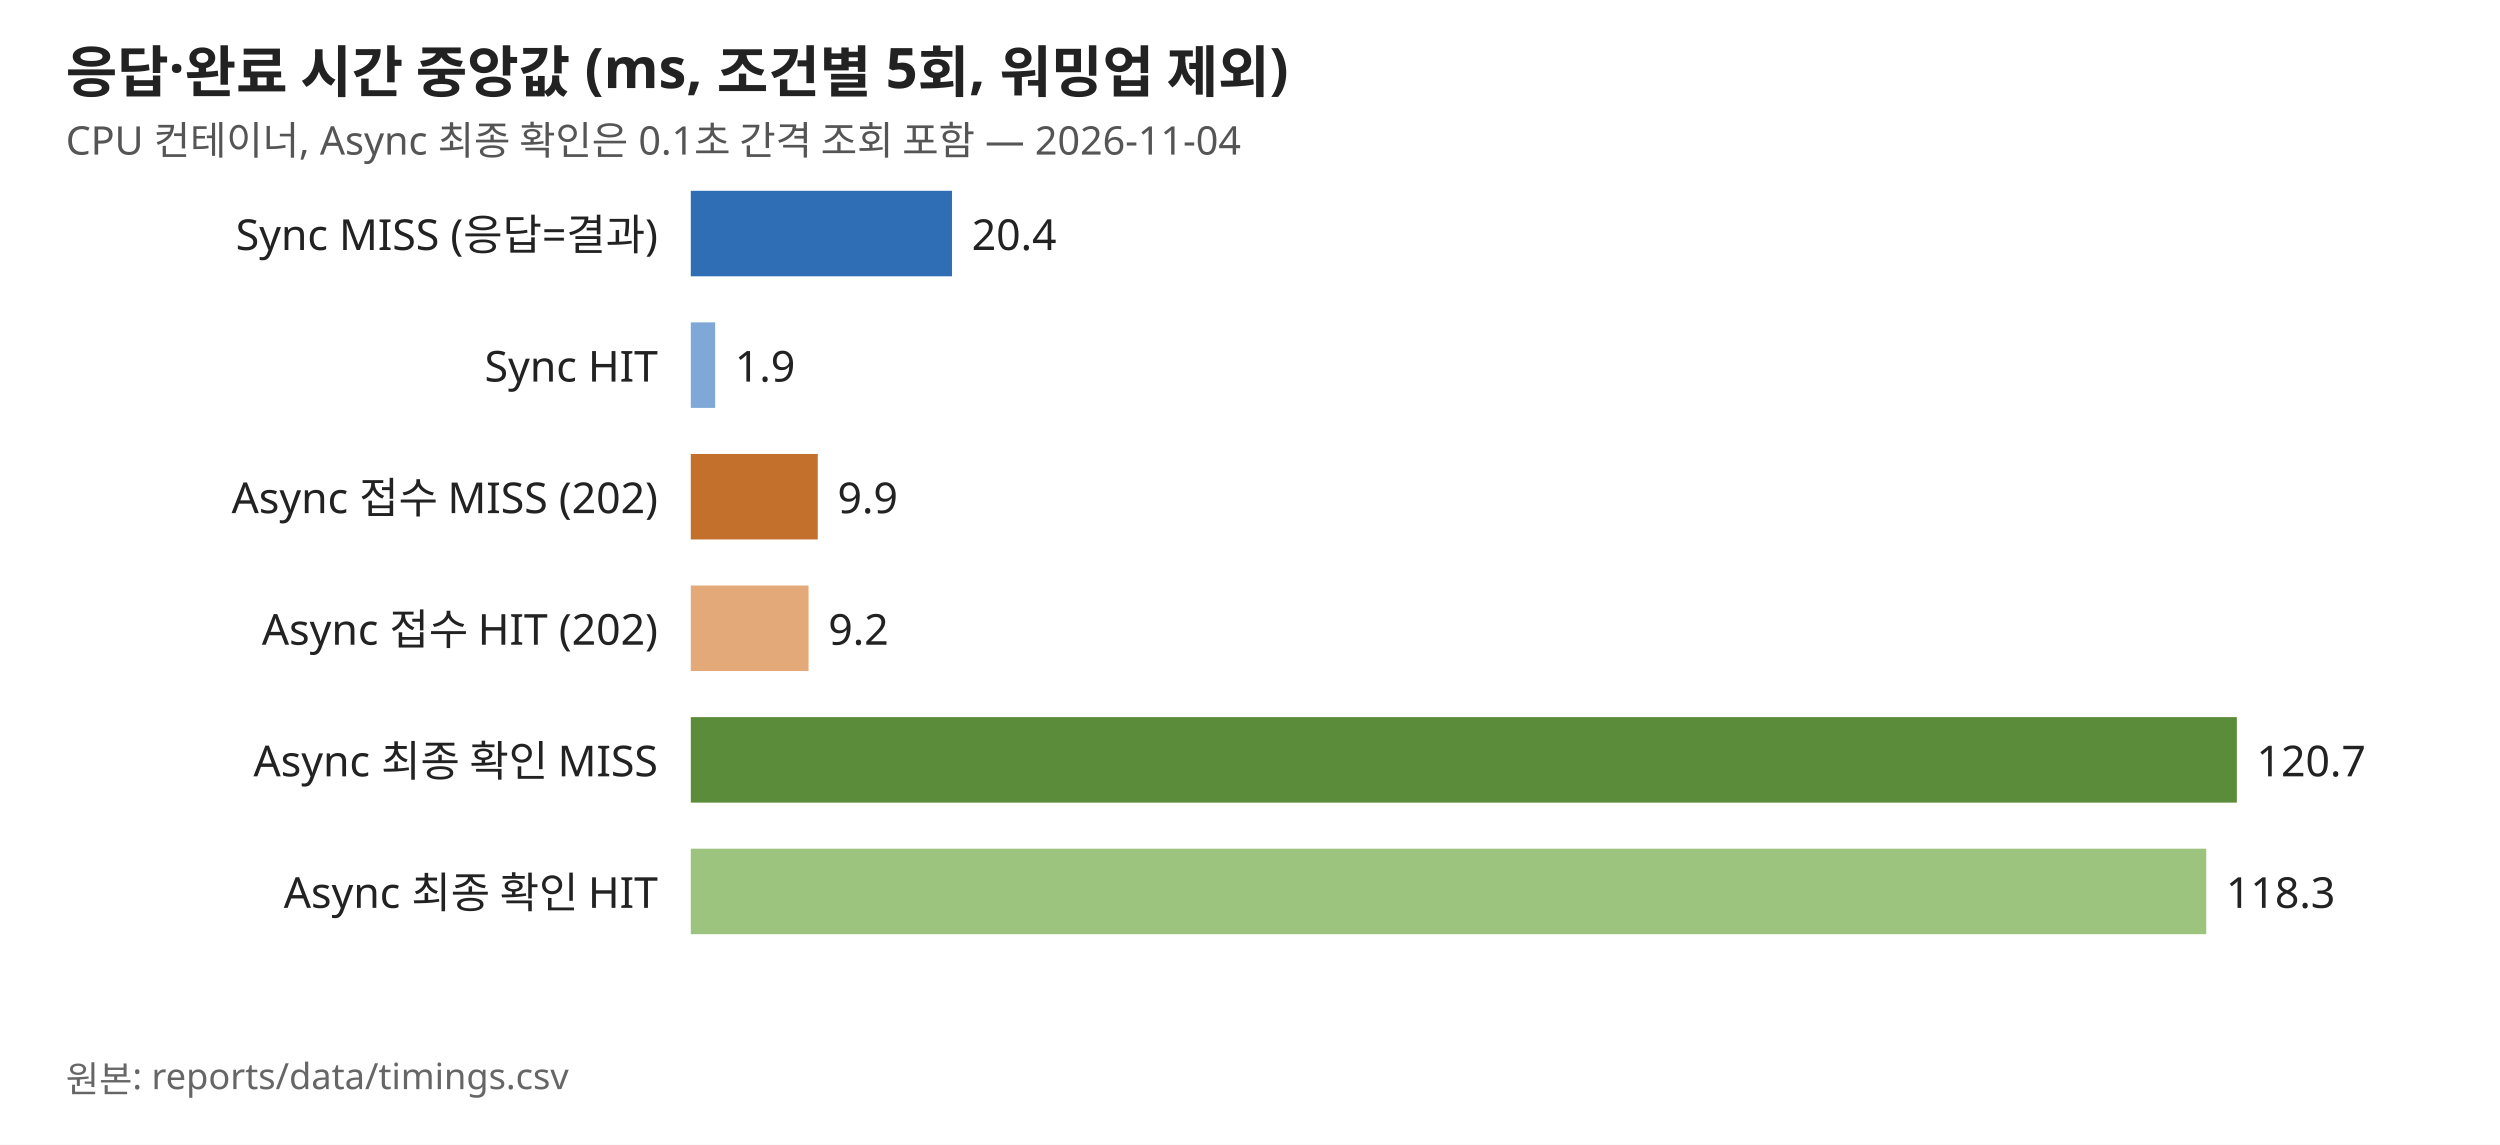
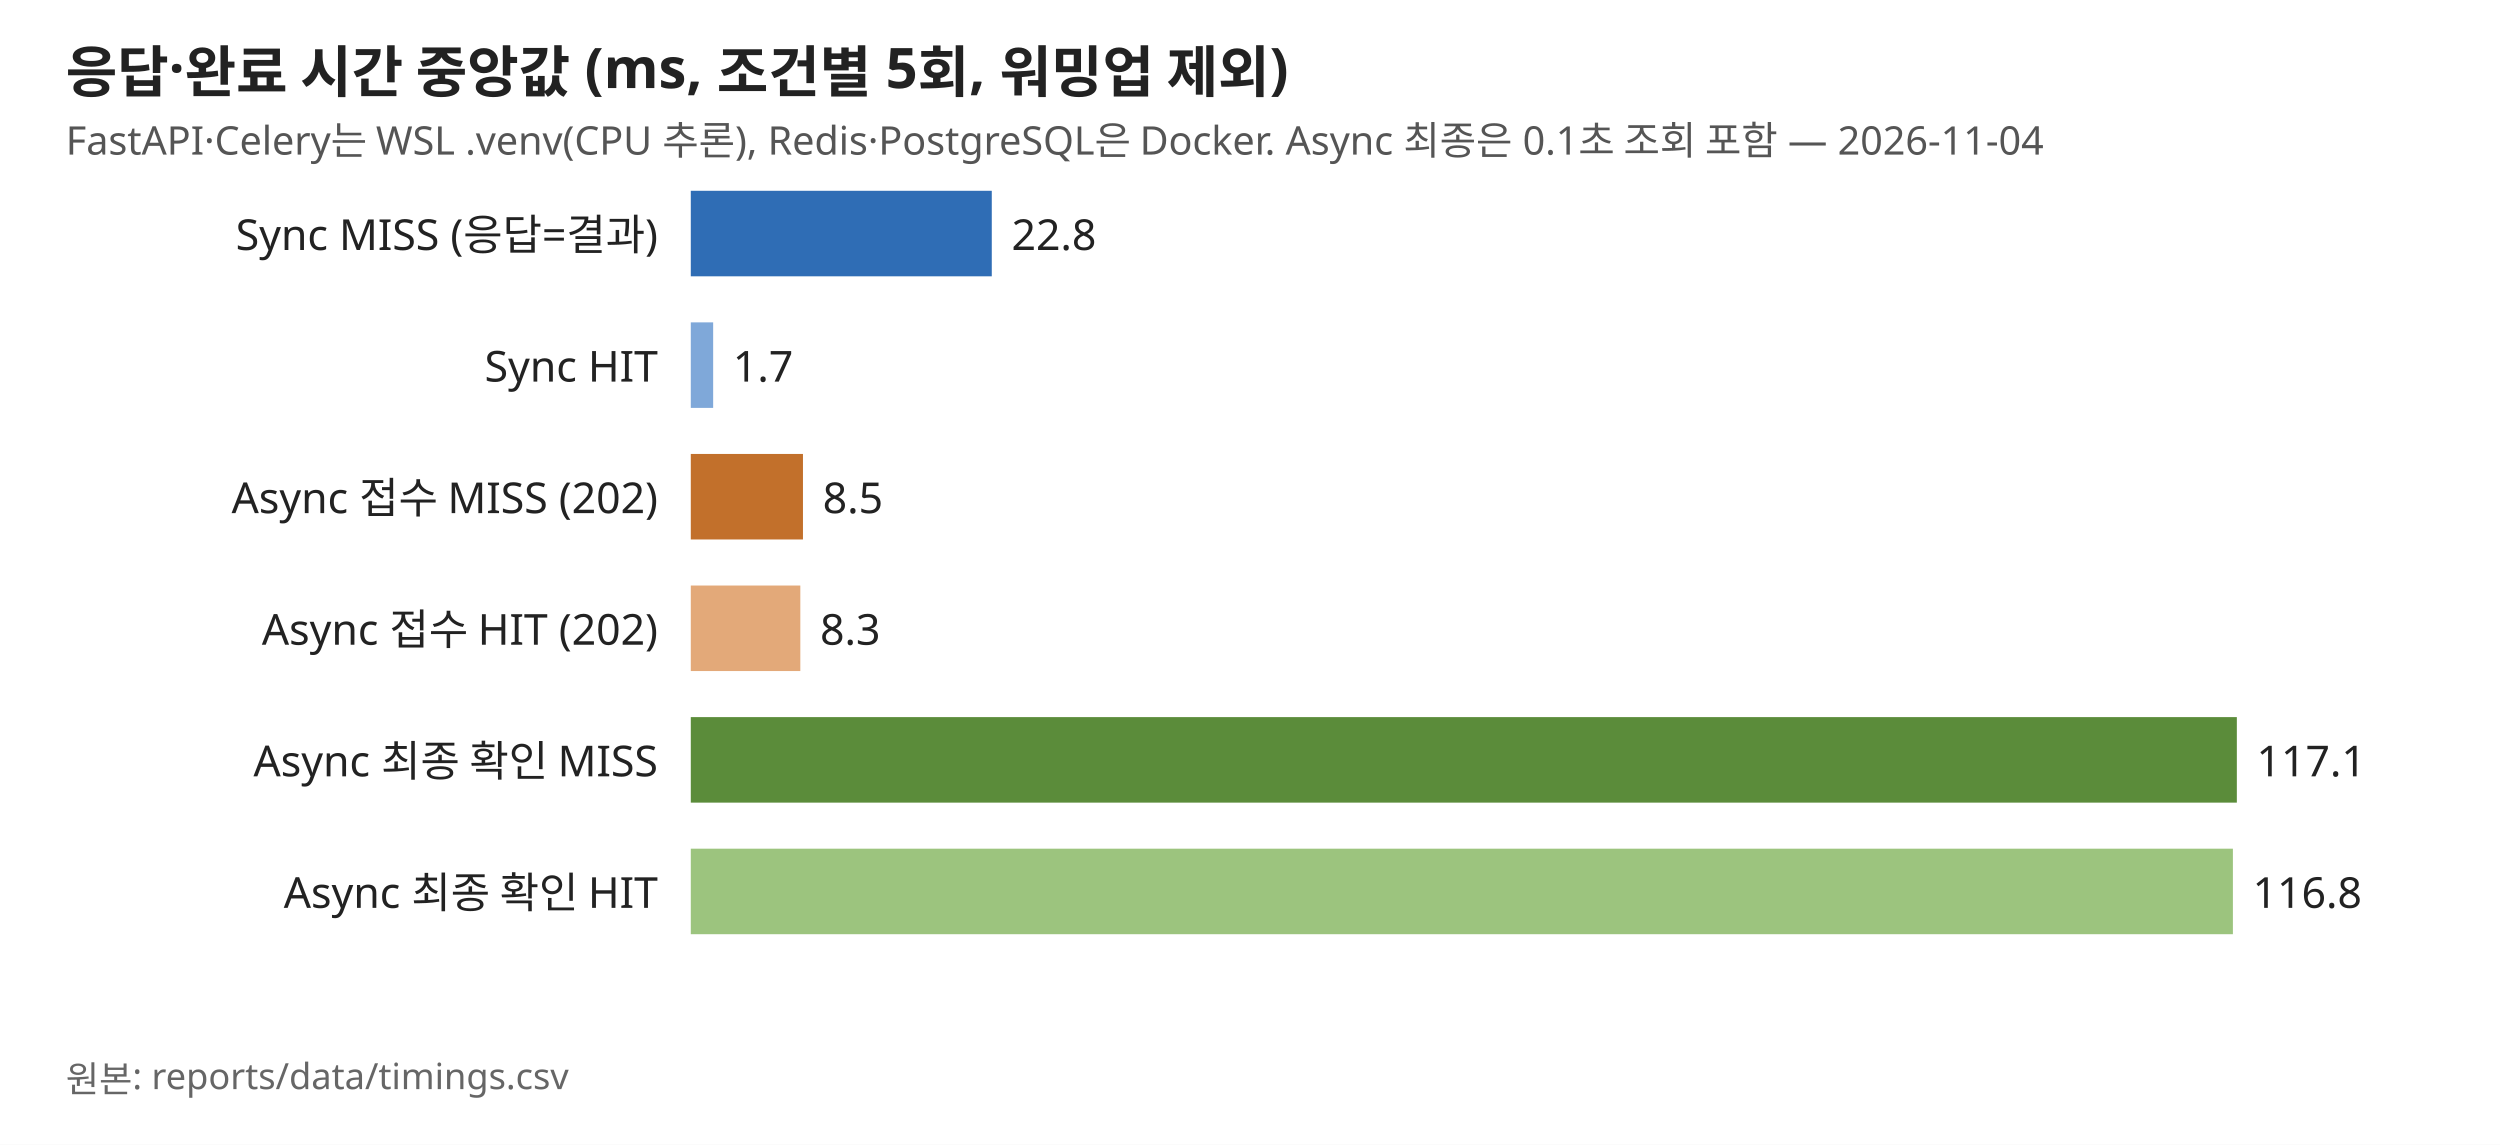
<svg xmlns="http://www.w3.org/2000/svg" width="760" height="348" viewBox="0 0 760 348" font-family="sans-serif">
  <rect width="760" height="348" fill="#ffffff" />
  <text x="20" y="28" font-size="17" font-weight="bold" fill="#222">응답·완료 시간 중앙값 (ms, 조건별 5회, 워밍업 제외)</text>
-   <text x="20" y="47" font-size="12" fill="#555">CPU 컨테이너, Async 최종 확인은 0.1초 간격 조회 포함 — 2026-11-04</text>
+   <text x="20" y="47" font-size="12" fill="#555">FastAPI·Celery는 WSL .venv(CPU 추론), Redis·PostgreSQL은 Docker. Async 최종은 0.1초 조회 포함 — 2026-11-04</text>
  <text x="200" y="76.0" font-size="13" text-anchor="end" fill="#222">Sync MISS (응답=결과)</text>
-   <rect x="210" y="58" width="79.4" height="26" fill="#2f6db5" />
-   <text x="295.4" y="76.0" font-size="13" fill="#222">20.4</text>
+   <rect x="210" y="58" width="91.5" height="26" fill="#2f6db5" />
+   <text x="307.5" y="76.0" font-size="13" fill="#222">22.8</text>
  <text x="200" y="116.0" font-size="13" text-anchor="end" fill="#222">Sync HIT</text>
-   <rect x="210" y="98" width="7.4" height="26" fill="#7fa8d9" />
-   <text x="223.4" y="116.0" font-size="13" fill="#222">1.9</text>
+   <rect x="210" y="98" width="6.8" height="26" fill="#7fa8d9" />
+   <text x="222.8" y="116.0" font-size="13" fill="#222">1.7</text>
  <text x="200" y="156.0" font-size="13" text-anchor="end" fill="#222">Async 접수 MISS (202)</text>
-   <rect x="210" y="138" width="38.6" height="26" fill="#c2702b" />
-   <text x="254.6" y="156.0" font-size="13" fill="#222">9.9</text>
+   <rect x="210" y="138" width="34.1" height="26" fill="#c2702b" />
+   <text x="250.1" y="156.0" font-size="13" fill="#222">8.5</text>
  <text x="200" y="196.0" font-size="13" text-anchor="end" fill="#222">Async 접수 HIT (202)</text>
-   <rect x="210" y="178" width="35.8" height="26" fill="#e3a979" />
-   <text x="251.8" y="196.0" font-size="13" fill="#222">9.2</text>
+   <rect x="210" y="178" width="33.3" height="26" fill="#e3a979" />
+   <text x="249.3" y="196.0" font-size="13" fill="#222">8.3</text>
  <text x="200" y="236.0" font-size="13" text-anchor="end" fill="#222">Async 최종 확인 MISS</text>
  <rect x="210" y="218" width="470.0" height="26" fill="#5b8c3a" />
-   <text x="686.0" y="236.0" font-size="13" fill="#222">120.7</text>
+   <text x="686.0" y="236.0" font-size="13" fill="#222">117.1</text>
  <text x="200" y="276.0" font-size="13" text-anchor="end" fill="#222">Async 최종 확인 HIT</text>
-   <rect x="210" y="258" width="460.7" height="26" fill="#9cc47e" />
-   <text x="676.7" y="276.0" font-size="13" fill="#222">118.3</text>
+   <rect x="210" y="258" width="468.8" height="26" fill="#9cc47e" />
+   <text x="684.8" y="276.0" font-size="13" fill="#222">116.8</text>
  <text x="20" y="332" font-size="11" fill="#666">원본: reports/data/timings.csv</text>
</svg>
